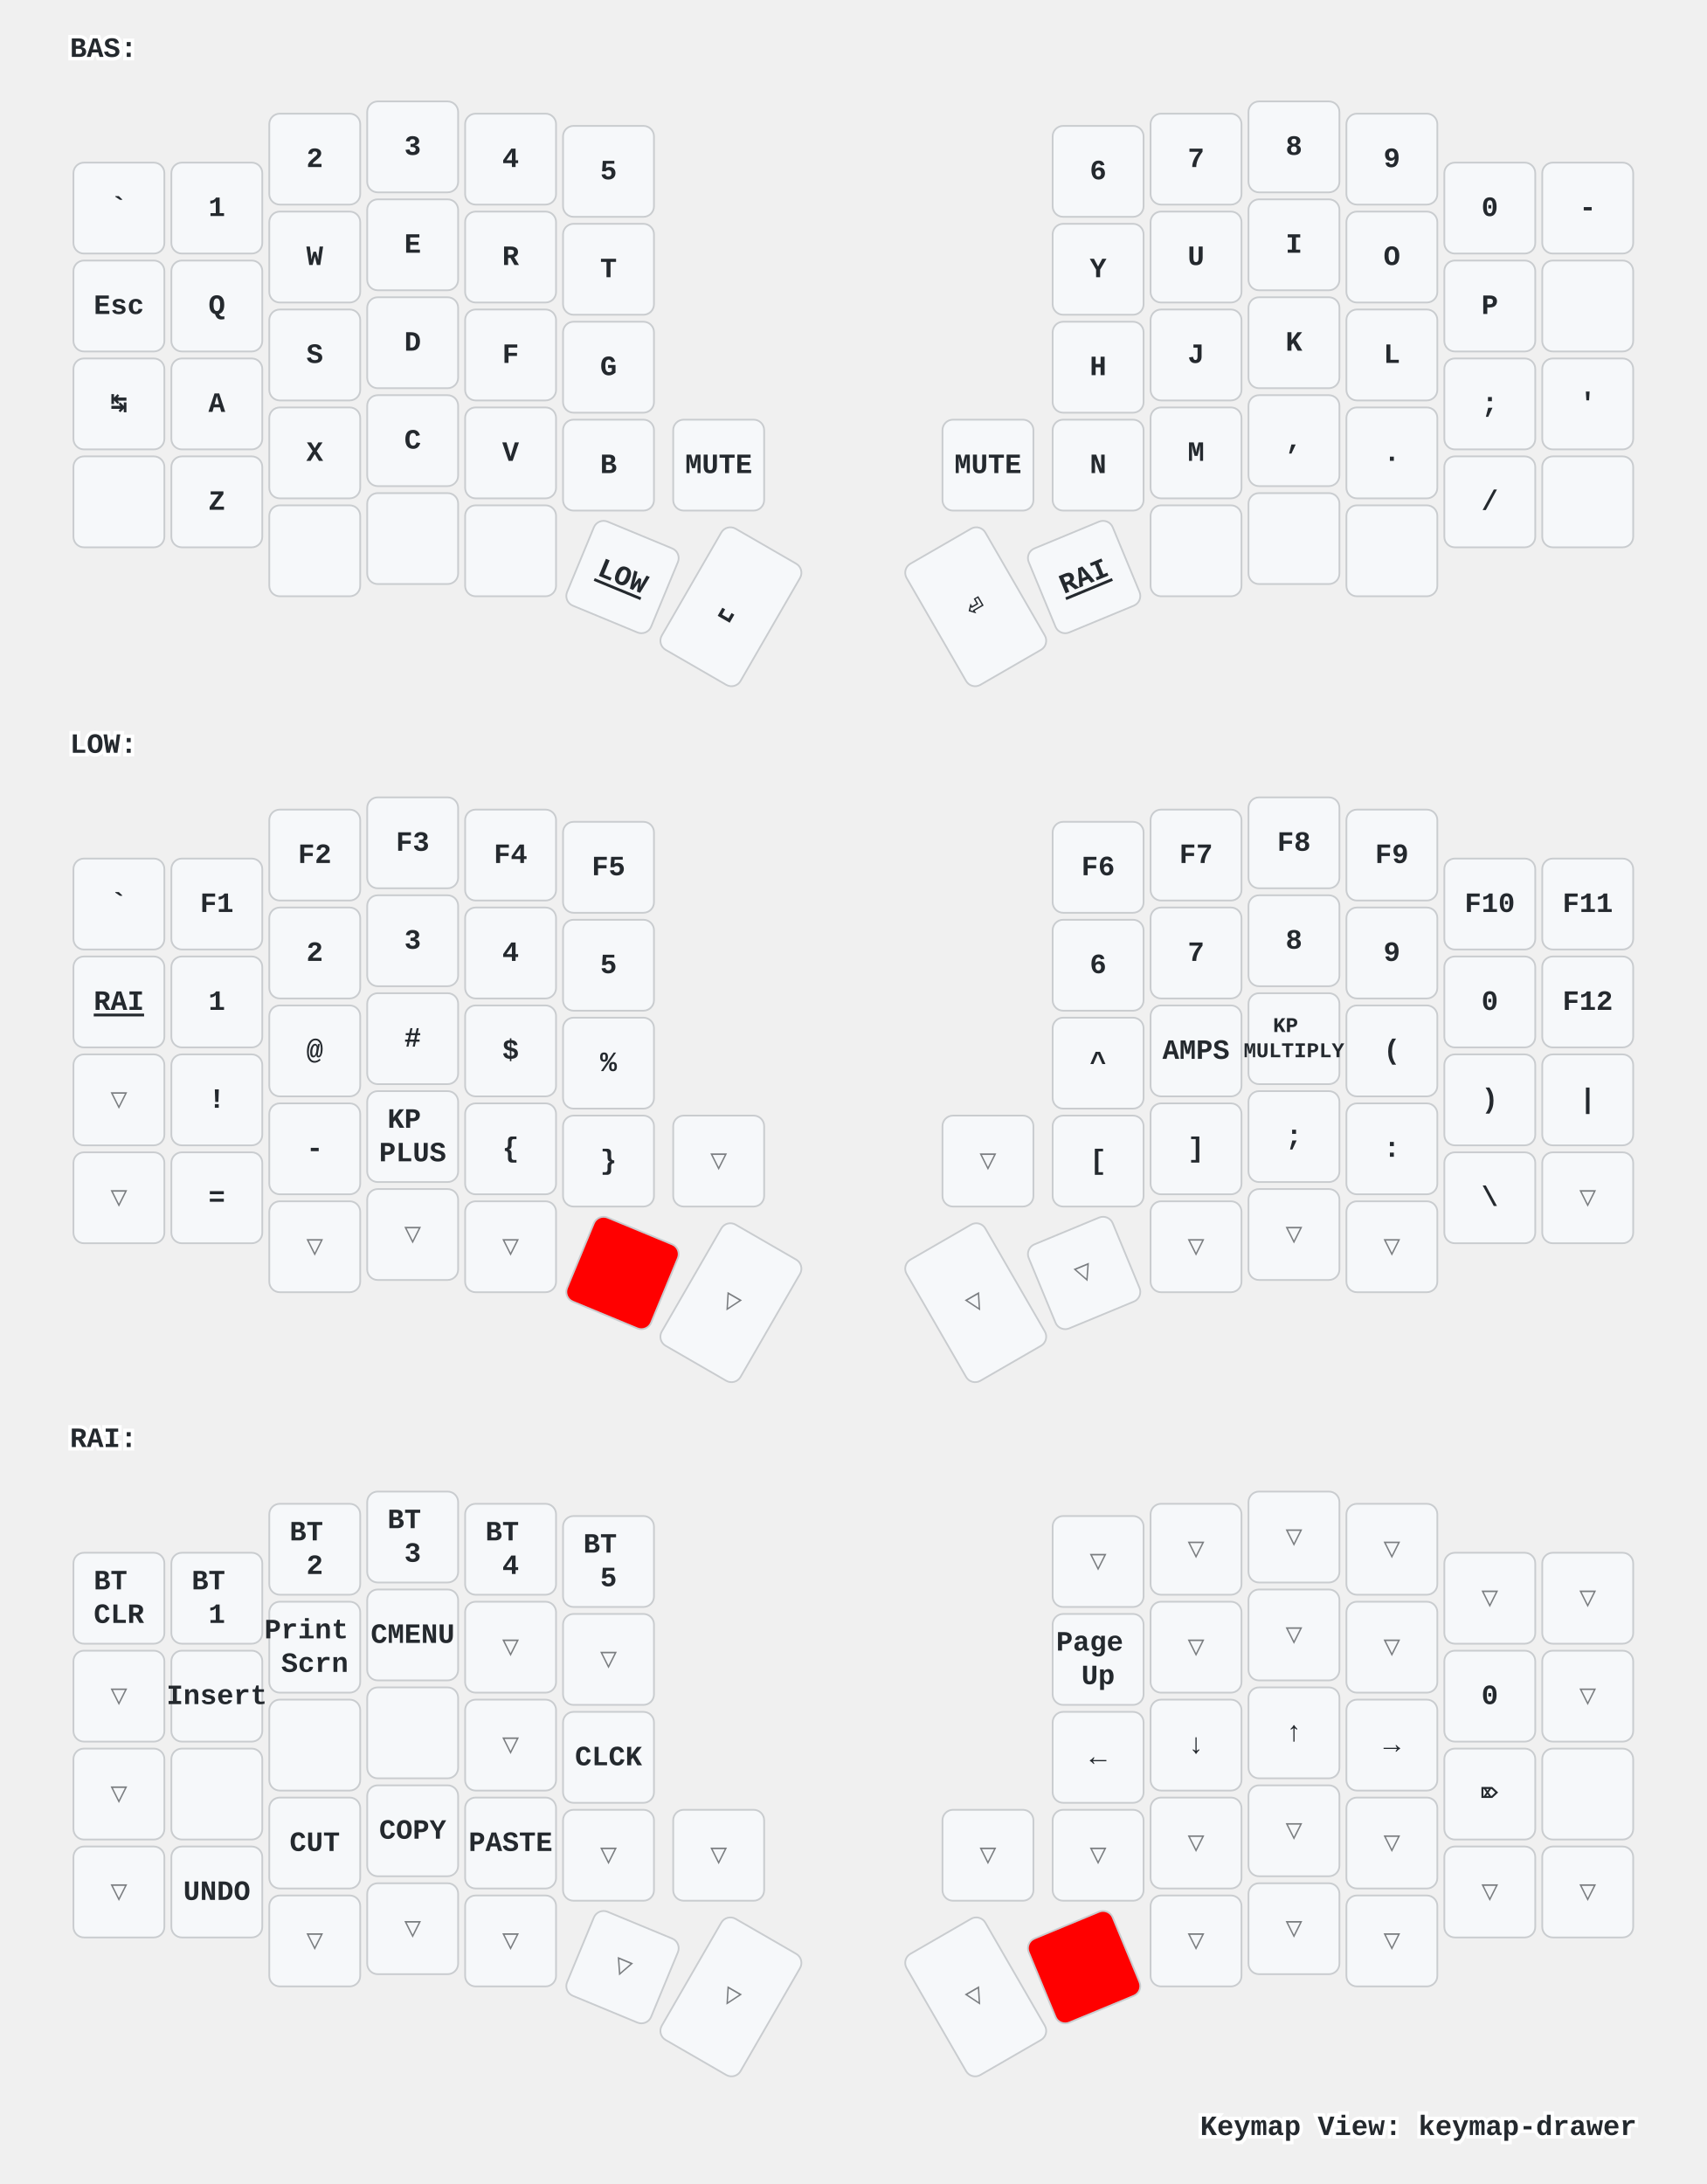
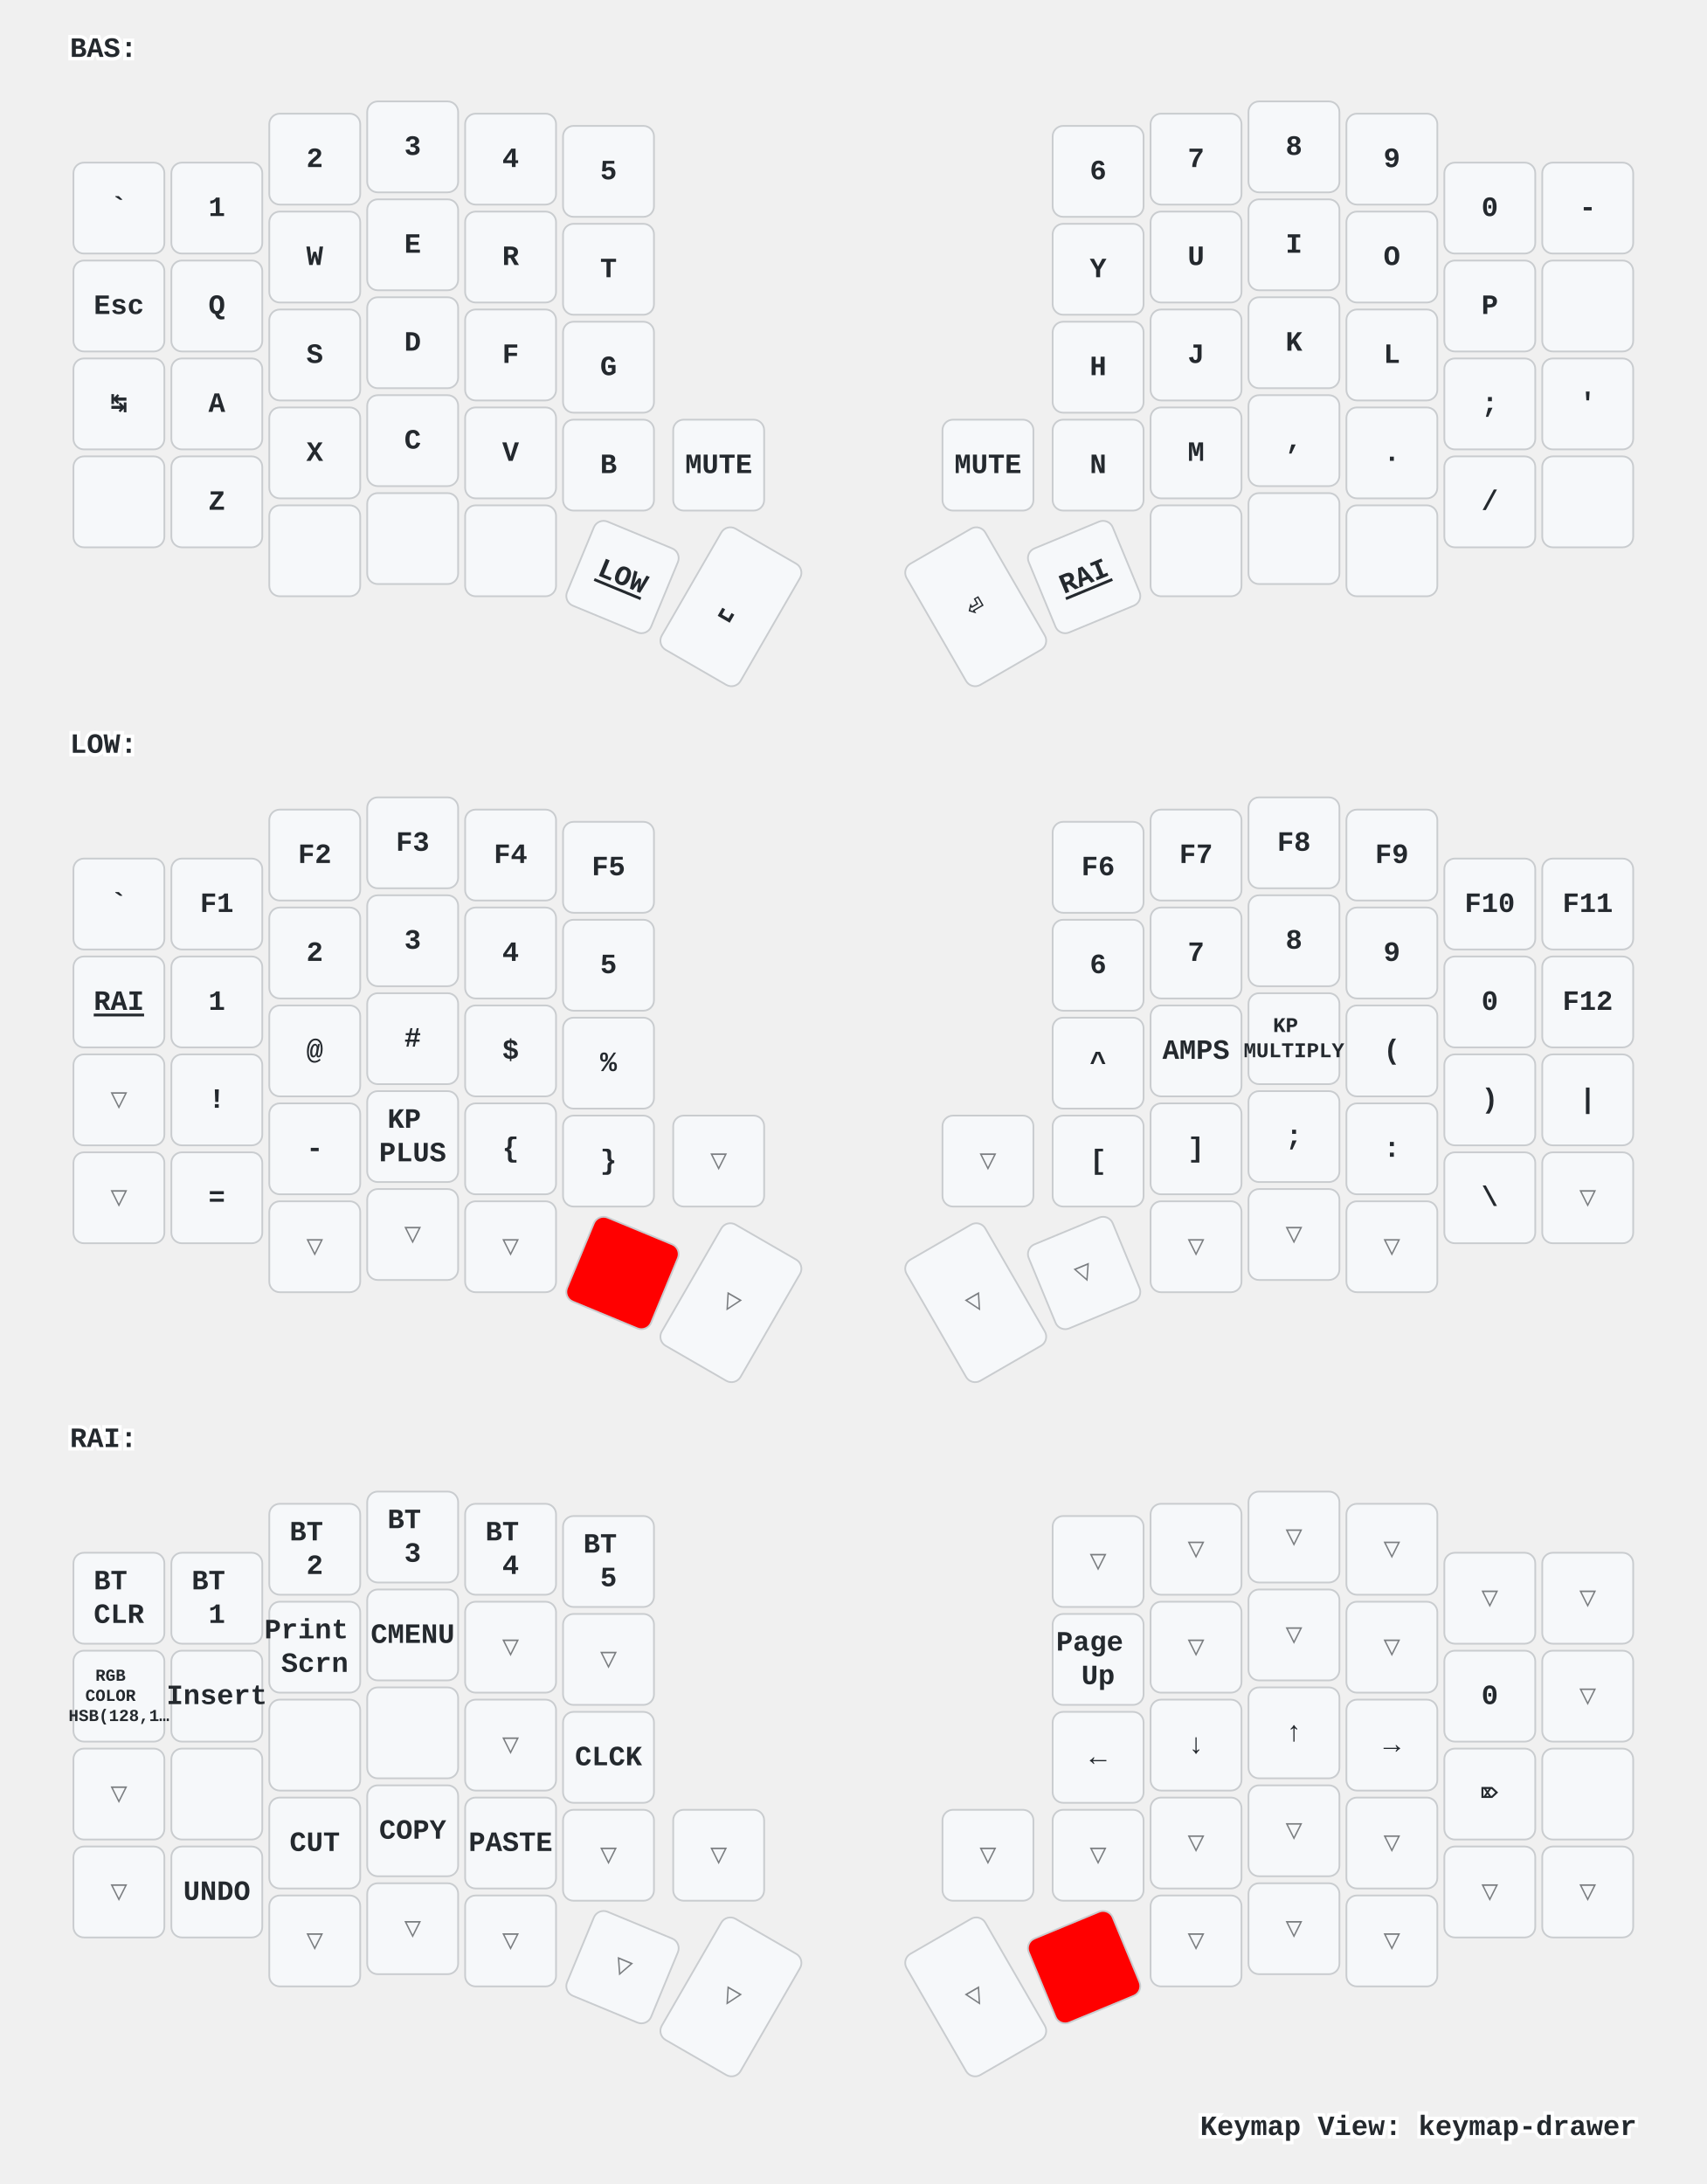
<svg xmlns="http://www.w3.org/2000/svg" xmlns:xlink="http://www.w3.org/1999/xlink" width="976" height="1249" viewBox="0 0 976 1249" class="keymap">
  <defs>/* start glyphs */
<svg id="mdi:apple-keyboard-command">
      <svg id="mdi-apple-keyboard-command" viewBox="0 0 24 24">
        <path d="M6,2A4,4 0 0,1 10,6V8H14V6A4,4 0 0,1 18,2A4,4 0 0,1 22,6A4,4 0 0,1 18,10H16V14H18A4,4 0 0,1 22,18A4,4 0 0,1 18,22A4,4 0 0,1 14,18V16H10V18A4,4 0 0,1 6,22A4,4 0 0,1 2,18A4,4 0 0,1 6,14H8V10H6A4,4 0 0,1 2,6A4,4 0 0,1 6,2M16,18A2,2 0 0,0 18,20A2,2 0 0,0 20,18A2,2 0 0,0 18,16H16V18M14,10H10V14H14V10M6,16A2,2 0 0,0 4,18A2,2 0 0,0 6,20A2,2 0 0,0 8,18V16H6M8,6A2,2 0 0,0 6,4A2,2 0 0,0 4,6A2,2 0 0,0 6,8H8V6M18,8A2,2 0 0,0 20,6A2,2 0 0,0 18,4A2,2 0 0,0 16,6V8H18Z" />
      </svg>
    </svg>
    <svg id="mdi:apple-keyboard-control">
      <svg id="mdi-apple-keyboard-control" viewBox="0 0 24 24">
        <path d="M19.78,11.78L18.36,13.19L12,6.83L5.64,13.19L4.22,11.78L12,4L19.78,11.78Z" />
      </svg>
    </svg>
    <svg id="mdi:apple-keyboard-option">
      <svg id="mdi-apple-keyboard-option" viewBox="0 0 24 24">
        <path d="M3,4H9.11L16.15,18H21V20H14.88L7.84,6H3V4M14,4H21V6H14V4Z" />
      </svg>
    </svg>
    <svg id="mdi:apple-keyboard-shift">
      <svg id="mdi-apple-keyboard-shift" viewBox="0 0 24 24">
        <path d="M15,18V12H17.17L12,6.83L6.83,12H9V18H15M12,4L22,14H17V20H7V14H2L12,4Z" />
      </svg>
    </svg>
    <svg id="mdi:backspace-outline">
      <svg id="mdi-backspace-outline" viewBox="0 0 24 24">
        <path d="M19,15.59L17.59,17L14,13.41L10.41,17L9,15.59L12.59,12L9,8.41L10.41,7L14,10.59L17.59,7L19,8.41L15.41,12L19,15.59M22,3A2,2 0 0,1 24,5V19A2,2 0 0,1 22,21H7C6.31,21 5.77,20.64 5.41,20.11L0,12L5.41,3.88C5.77,3.35 6.31,3 7,3H22M22,5H7L2.28,12L7,19H22V5Z" />
      </svg>
    </svg>
  </defs>/* end glyphs */
<style>/* inherit to force styles through use tags */
svg path {
    fill: inherit;
}

/* font and background color specifications */
svg.keymap {
    font-family: SFMono-Regular,Consolas,Liberation Mono,Menlo,monospace;
    font-size: 14px;
    font-kerning: normal;
    text-rendering: optimizeLegibility;
    fill: #24292e;
}

/* default key styling */
rect.key {
    fill: #f6f8fa;
}

rect.key, rect.combo {
    stroke: #c9cccf;
    stroke-width: 1;
}

/* default key side styling, only used is draw_key_sides is set */
rect.side {
    filter: brightness(90%);
}

/* color accent for combo boxes */
rect.combo, rect.combo-separate {
    fill: #cdf;
}

/* color accent for held keys */
rect.held, rect.combo.held {
    fill: #fdd;
}

/* color accent for ghost (optional) keys */
rect.ghost, rect.combo.ghost {
    stroke-dasharray: 4, 4;
    stroke-width: 2;
}

text {
    text-anchor: middle;
    dominant-baseline: middle;
}

/* styling for layer labels */
text.label {
    font-weight: bold;
    text-anchor: start;
    stroke: white;
    stroke-width: 4;
    paint-order: stroke;
}

/* styling for optional footer */
text.footer {
    text-anchor: end;
    dominant-baseline: auto;
    stroke: white;
    stroke-width: 4;
    paint-order: stroke;
}

/* styling for combo tap, and key non-tap label text */
text.combo, text.hold, text.shifted, text.left, text.right {
    font-size: 11px;
}

text.hold {
    text-anchor: middle;
    dominant-baseline: auto;
}

text.shifted {
    text-anchor: middle;
    dominant-baseline: hanging;
}

text.left {
    text-anchor: start;
}

text.right {
    text-anchor: end;
}

text.layer-activator {
    text-decoration: underline;
}

/* styling for hold/shifted label text in combo box */
text.combo.hold, text.combo.shifted, text.combo.left, text.combo.right {
    font-size: 8px;
}

/* lighter symbol for transparent keys */
text.trans {
    fill: #7b7e81;
}

/* styling for combo dendrons */
path.combo {
    stroke-width: 1;
    stroke: gray;
    fill: none;
}

/* Start Tabler Icons Cleanup */
/* cannot use height/width with glyphs */
.icon-tabler &gt; path {
    fill: inherit;
    stroke: inherit;
    stroke-width: 2;
}
/* hide tabler's default box */
.icon-tabler &gt; path[stroke="none"][fill="none"] {
    visibility: hidden;
}
/* End Tabler Icons Cleanup */

/* For default sytles, see https://github.com/caksoylar/keymap-drawer/blob/main/keymap_drawer/config.py#L85 */

svg.keymap {
  font-family: Ubuntu Mono, Inconsolata, Consolas, Liberation Mono, Menlo, monospace;
  font-size: 16px;
  font-weight: bold;
  text-rendering: optimizeLegibility;
}

/* Color accent for held keys
red = #f00
green = #0f0
blue = #00f
yellow = #ff0
cyan = #0ff
magenta = #f0f
white = #fff
black = #000
grey = #888
light grey = #ccc
#ffc
*/
rect.held, rect.combo.held {
    fill: #f00;
}

/* Technique borrowed and extended from https://github.com/englmaxi/zmk-config/blob/master/keymap-drawer/config.yaml */
.sym_sub_text.tap {
  translate: -5px 2px;
  font-size: 20px;
}
.sym_sub_text.shifted {
  translate: 10px 13px;
  font-size: 10px;
  opacity: 1.0;
}
.combo.sym_sub_text.tap {
  translate: -1px 1px;
}
.combo.sym_sub_text.shifted {
  translate: 7px 5px;
  font-size: 10px;
  opacity: 1.0;
}

/* Toggle */
.toggle.shifted {
  translate: -10px 12px;
}

.toggle.hold {
  translate: 13px -23px;
}

/* Variant for tap-dances */
.tap_dance.tap {
  translate: -7px 0px;
  font-size: 12px;
}
.tap_dance.shifted {
  translate: 7px 17px;
  font-size: 12px;
  opacity: 1.0;
}

/* Variant for symbol next to symbol */
.sym_by_sym.tap {
  translate: -6px 0px;
}
.sym_by_sym.shifted {
  translate: 10px 12px;
  opacity: 1.0;
}

.combo.sym_by_sym.tap {
  translate: -35px 0px;
}
.combo.sym_by_sym.shifted {
  translate: 35px 20px;
  opacity: 1.0;
}

.combo.sym_by_sym.hold {
  visibility: hidden;
}

/* hide hold box for combo sym_by_sym */
.combo.sym_by_sym.hold &gt; path[stroke="none"][fill="none"] {
  visibility: hidden;
}
</style>
  <g transform="translate(40, 0)" class="layer-BAS">
    <text x="0" y="28" class="label" id="BAS">BAS:</text>
    <g transform="translate(0, 56)">
      <g transform="translate(28, 63)" class="key keypos-0">
        <rect rx="6" ry="6" x="-26" y="-26" width="52" height="52" class="key" />
        <text x="0" y="0" class="key tap">`</text>
      </g>
      <g transform="translate(84, 63)" class="key keypos-1">
        <rect rx="6" ry="6" x="-26" y="-26" width="52" height="52" class="key" />
        <text x="0" y="0" class="key tap">1</text>
      </g>
      <g transform="translate(140, 35)" class="key keypos-2">
        <rect rx="6" ry="6" x="-26" y="-26" width="52" height="52" class="key" />
        <text x="0" y="0" class="key tap">2</text>
      </g>
      <g transform="translate(196, 28)" class="key keypos-3">
        <rect rx="6" ry="6" x="-26" y="-26" width="52" height="52" class="key" />
        <text x="0" y="0" class="key tap">3</text>
      </g>
      <g transform="translate(252, 35)" class="key keypos-4">
        <rect rx="6" ry="6" x="-26" y="-26" width="52" height="52" class="key" />
        <text x="0" y="0" class="key tap">4</text>
      </g>
      <g transform="translate(308, 42)" class="key keypos-5">
        <rect rx="6" ry="6" x="-26" y="-26" width="52" height="52" class="key" />
        <text x="0" y="0" class="key tap">5</text>
      </g>
      <g transform="translate(588, 42)" class="key keypos-6">
        <rect rx="6" ry="6" x="-26" y="-26" width="52" height="52" class="key" />
        <text x="0" y="0" class="key tap">6</text>
      </g>
      <g transform="translate(644, 35)" class="key keypos-7">
        <rect rx="6" ry="6" x="-26" y="-26" width="52" height="52" class="key" />
        <text x="0" y="0" class="key tap">7</text>
      </g>
      <g transform="translate(700, 28)" class="key keypos-8">
        <rect rx="6" ry="6" x="-26" y="-26" width="52" height="52" class="key" />
        <text x="0" y="0" class="key tap">8</text>
      </g>
      <g transform="translate(756, 35)" class="key keypos-9">
        <rect rx="6" ry="6" x="-26" y="-26" width="52" height="52" class="key" />
        <text x="0" y="0" class="key tap">9</text>
      </g>
      <g transform="translate(812, 63)" class="key keypos-10">
        <rect rx="6" ry="6" x="-26" y="-26" width="52" height="52" class="key" />
        <text x="0" y="0" class="key tap">0</text>
      </g>
      <g transform="translate(868, 63)" class="key keypos-11">
        <rect rx="6" ry="6" x="-26" y="-26" width="52" height="52" class="key" />
        <text x="0" y="0" class="key tap">-</text>
      </g>
      <g transform="translate(28, 119)" class="key keypos-12">
        <rect rx="6" ry="6" x="-26" y="-26" width="52" height="52" class="key" />
        <text x="0" y="0" class="key tap">Esc</text>
      </g>
      <g transform="translate(84, 119)" class="key keypos-13">
        <rect rx="6" ry="6" x="-26" y="-26" width="52" height="52" class="key" />
        <text x="0" y="0" class="key tap">Q</text>
      </g>
      <g transform="translate(140, 91)" class="key keypos-14">
        <rect rx="6" ry="6" x="-26" y="-26" width="52" height="52" class="key" />
        <text x="0" y="0" class="key tap">W</text>
      </g>
      <g transform="translate(196, 84)" class="key keypos-15">
        <rect rx="6" ry="6" x="-26" y="-26" width="52" height="52" class="key" />
        <text x="0" y="0" class="key tap">E</text>
      </g>
      <g transform="translate(252, 91)" class="key keypos-16">
        <rect rx="6" ry="6" x="-26" y="-26" width="52" height="52" class="key" />
        <text x="0" y="0" class="key tap">R</text>
      </g>
      <g transform="translate(308, 98)" class="key keypos-17">
        <rect rx="6" ry="6" x="-26" y="-26" width="52" height="52" class="key" />
        <text x="0" y="0" class="key tap">T</text>
      </g>
      <g transform="translate(588, 98)" class="key keypos-18">
        <rect rx="6" ry="6" x="-26" y="-26" width="52" height="52" class="key" />
        <text x="0" y="0" class="key tap">Y</text>
      </g>
      <g transform="translate(644, 91)" class="key keypos-19">
        <rect rx="6" ry="6" x="-26" y="-26" width="52" height="52" class="key" />
        <text x="0" y="0" class="key tap">U</text>
      </g>
      <g transform="translate(700, 84)" class="key keypos-20">
        <rect rx="6" ry="6" x="-26" y="-26" width="52" height="52" class="key" />
        <text x="0" y="0" class="key tap">I</text>
      </g>
      <g transform="translate(756, 91)" class="key keypos-21">
        <rect rx="6" ry="6" x="-26" y="-26" width="52" height="52" class="key" />
        <text x="0" y="0" class="key tap">O</text>
      </g>
      <g transform="translate(812, 119)" class="key keypos-22">
        <rect rx="6" ry="6" x="-26" y="-26" width="52" height="52" class="key" />
        <text x="0" y="0" class="key tap">P</text>
      </g>
      <g transform="translate(868, 119)" class="key keypos-23">
        <rect rx="6" ry="6" x="-26" y="-26" width="52" height="52" class="key" />
        <use href="#mdi:backspace-outline" xlink:href="#mdi:backspace-outline" x="-9" y="-9" height="18" width="18.0" class="key tap glyph mdi:backspace-outline" />
      </g>
      <g transform="translate(28, 175)" class="key keypos-24">
        <rect rx="6" ry="6" x="-26" y="-26" width="52" height="52" class="key" />
        <text x="0" y="0" class="key tap">↹</text>
      </g>
      <g transform="translate(84, 175)" class="key keypos-25">
        <rect rx="6" ry="6" x="-26" y="-26" width="52" height="52" class="key" />
        <text x="0" y="0" class="key tap">A</text>
      </g>
      <g transform="translate(140, 147)" class="key keypos-26">
        <rect rx="6" ry="6" x="-26" y="-26" width="52" height="52" class="key" />
        <text x="0" y="0" class="key tap">S</text>
      </g>
      <g transform="translate(196, 140)" class="key keypos-27">
        <rect rx="6" ry="6" x="-26" y="-26" width="52" height="52" class="key" />
        <text x="0" y="0" class="key tap">D</text>
      </g>
      <g transform="translate(252, 147)" class="key keypos-28">
        <rect rx="6" ry="6" x="-26" y="-26" width="52" height="52" class="key" />
        <text x="0" y="0" class="key tap">F</text>
      </g>
      <g transform="translate(308, 154)" class="key keypos-29">
        <rect rx="6" ry="6" x="-26" y="-26" width="52" height="52" class="key" />
        <text x="0" y="0" class="key tap">G</text>
      </g>
      <g transform="translate(588, 154)" class="key keypos-30">
        <rect rx="6" ry="6" x="-26" y="-26" width="52" height="52" class="key" />
        <text x="0" y="0" class="key tap">H</text>
      </g>
      <g transform="translate(644, 147)" class="key keypos-31">
        <rect rx="6" ry="6" x="-26" y="-26" width="52" height="52" class="key" />
        <text x="0" y="0" class="key tap">J</text>
      </g>
      <g transform="translate(700, 140)" class="key keypos-32">
        <rect rx="6" ry="6" x="-26" y="-26" width="52" height="52" class="key" />
        <text x="0" y="0" class="key tap">K</text>
      </g>
      <g transform="translate(756, 147)" class="key keypos-33">
        <rect rx="6" ry="6" x="-26" y="-26" width="52" height="52" class="key" />
        <text x="0" y="0" class="key tap">L</text>
      </g>
      <g transform="translate(812, 175)" class="key keypos-34">
        <rect rx="6" ry="6" x="-26" y="-26" width="52" height="52" class="key" />
        <text x="0" y="0" class="key tap">;</text>
      </g>
      <g transform="translate(868, 175)" class="key keypos-35">
        <rect rx="6" ry="6" x="-26" y="-26" width="52" height="52" class="key" />
        <text x="0" y="0" class="key tap">'</text>
      </g>
      <g transform="translate(28, 231)" class="key keypos-36">
        <rect rx="6" ry="6" x="-26" y="-26" width="52" height="52" class="key" />
        <use href="#mdi:apple-keyboard-shift" xlink:href="#mdi:apple-keyboard-shift" x="-9" y="-9" height="18" width="18.0" class="key tap glyph mdi:apple-keyboard-shift" />
      </g>
      <g transform="translate(84, 231)" class="key keypos-37">
        <rect rx="6" ry="6" x="-26" y="-26" width="52" height="52" class="key" />
        <text x="0" y="0" class="key tap">Z</text>
      </g>
      <g transform="translate(140, 203)" class="key keypos-38">
        <rect rx="6" ry="6" x="-26" y="-26" width="52" height="52" class="key" />
        <text x="0" y="0" class="key tap">X</text>
      </g>
      <g transform="translate(196, 196)" class="key keypos-39">
        <rect rx="6" ry="6" x="-26" y="-26" width="52" height="52" class="key" />
        <text x="0" y="0" class="key tap">C</text>
      </g>
      <g transform="translate(252, 203)" class="key keypos-40">
        <rect rx="6" ry="6" x="-26" y="-26" width="52" height="52" class="key" />
        <text x="0" y="0" class="key tap">V</text>
      </g>
      <g transform="translate(308, 210)" class="key keypos-41">
        <rect rx="6" ry="6" x="-26" y="-26" width="52" height="52" class="key" />
        <text x="0" y="0" class="key tap">B</text>
      </g>
      <g transform="translate(371, 210)" class="key keypos-42">
        <rect rx="6" ry="6" x="-26" y="-26" width="52" height="52" class="key" />
        <text x="0" y="0" class="key tap">MUTE</text>
      </g>
      <g transform="translate(525, 210)" class="key keypos-43">
        <rect rx="6" ry="6" x="-26" y="-26" width="52" height="52" class="key" />
        <text x="0" y="0" class="key tap">MUTE</text>
      </g>
      <g transform="translate(588, 210)" class="key keypos-44">
        <rect rx="6" ry="6" x="-26" y="-26" width="52" height="52" class="key" />
        <text x="0" y="0" class="key tap">N</text>
      </g>
      <g transform="translate(644, 203)" class="key keypos-45">
        <rect rx="6" ry="6" x="-26" y="-26" width="52" height="52" class="key" />
        <text x="0" y="0" class="key tap">M</text>
      </g>
      <g transform="translate(700, 196)" class="key keypos-46">
        <rect rx="6" ry="6" x="-26" y="-26" width="52" height="52" class="key" />
        <text x="0" y="0" class="key tap">,</text>
      </g>
      <g transform="translate(756, 203)" class="key keypos-47">
        <rect rx="6" ry="6" x="-26" y="-26" width="52" height="52" class="key" />
        <text x="0" y="0" class="key tap">.</text>
      </g>
      <g transform="translate(812, 231)" class="key keypos-48">
        <rect rx="6" ry="6" x="-26" y="-26" width="52" height="52" class="key" />
        <text x="0" y="0" class="key tap">/</text>
      </g>
      <g transform="translate(868, 231)" class="key keypos-49">
        <rect rx="6" ry="6" x="-26" y="-26" width="52" height="52" class="key" />
        <use href="#mdi:apple-keyboard-shift" xlink:href="#mdi:apple-keyboard-shift" x="-9" y="-9" height="18" width="18.0" class="key tap glyph mdi:apple-keyboard-shift" />
      </g>
      <g transform="translate(140, 259)" class="key keypos-50">
        <rect rx="6" ry="6" x="-26" y="-26" width="52" height="52" class="key" />
        <use href="#mdi:apple-keyboard-command" xlink:href="#mdi:apple-keyboard-command" x="-9" y="-9" height="18" width="18.0" class="key tap glyph mdi:apple-keyboard-command" />
      </g>
      <g transform="translate(196, 252)" class="key keypos-51">
        <rect rx="6" ry="6" x="-26" y="-26" width="52" height="52" class="key" />
        <use href="#mdi:apple-keyboard-option" xlink:href="#mdi:apple-keyboard-option" x="-9" y="-9" height="18" width="18.0" class="key tap glyph mdi:apple-keyboard-option" />
      </g>
      <g transform="translate(252, 259)" class="key keypos-52">
        <rect rx="6" ry="6" x="-26" y="-26" width="52" height="52" class="key" />
        <use href="#mdi:apple-keyboard-control" xlink:href="#mdi:apple-keyboard-control" x="-9" y="-9" height="18" width="18.0" class="key tap glyph mdi:apple-keyboard-control" />
      </g>
      <g transform="translate(316, 274) rotate(22.5)" class="key keypos-53">
        <rect rx="6" ry="6" x="-26" y="-26" width="52" height="52" class="key" />
        <a href="#LOW">
          <text x="0" y="0" class="key tap layer-activator">LOW</text>
        </a>
      </g>
      <g transform="translate(378, 291) rotate(30.0)" class="key keypos-54">
        <rect rx="6" ry="6" x="-26" y="-40" width="52" height="80" class="key" />
        <text x="0" y="0" class="key tap">␣</text>
      </g>
      <g transform="translate(518, 291) rotate(-30.0)" class="key keypos-55">
        <rect rx="6" ry="6" x="-26" y="-40" width="52" height="80" class="key" />
        <text x="0" y="0" class="key tap">⏎</text>
      </g>
      <g transform="translate(580, 274) rotate(-22.5)" class="key keypos-56">
        <rect rx="6" ry="6" x="-26" y="-26" width="52" height="52" class="key" />
        <a href="#RAI">
          <text x="0" y="0" class="key tap layer-activator">RAI</text>
        </a>
      </g>
      <g transform="translate(644, 259)" class="key keypos-57">
        <rect rx="6" ry="6" x="-26" y="-26" width="52" height="52" class="key" />
        <use href="#mdi:apple-keyboard-control" xlink:href="#mdi:apple-keyboard-control" x="-9" y="-9" height="18" width="18.0" class="key tap glyph mdi:apple-keyboard-control" />
      </g>
      <g transform="translate(700, 252)" class="key keypos-58">
        <rect rx="6" ry="6" x="-26" y="-26" width="52" height="52" class="key" />
        <use href="#mdi:apple-keyboard-option" xlink:href="#mdi:apple-keyboard-option" x="-9" y="-9" height="18" width="18.0" class="key tap glyph mdi:apple-keyboard-option" />
      </g>
      <g transform="translate(756, 259)" class="key keypos-59">
        <rect rx="6" ry="6" x="-26" y="-26" width="52" height="52" class="key" />
        <use href="#mdi:apple-keyboard-command" xlink:href="#mdi:apple-keyboard-command" x="-9" y="-9" height="18" width="18.0" class="key tap glyph mdi:apple-keyboard-command" />
      </g>
    </g>
  </g>
  <g transform="translate(40, 398)" class="layer-LOW">
    <text x="0" y="28" class="label" id="LOW">LOW:</text>
    <g transform="translate(0, 56)">
      <g transform="translate(28, 63)" class="key keypos-0">
        <rect rx="6" ry="6" x="-26" y="-26" width="52" height="52" class="key" />
        <text x="0" y="0" class="key tap">`</text>
      </g>
      <g transform="translate(84, 63)" class="key keypos-1">
        <rect rx="6" ry="6" x="-26" y="-26" width="52" height="52" class="key" />
        <text x="0" y="0" class="key tap">F1</text>
      </g>
      <g transform="translate(140, 35)" class="key keypos-2">
        <rect rx="6" ry="6" x="-26" y="-26" width="52" height="52" class="key" />
        <text x="0" y="0" class="key tap">F2</text>
      </g>
      <g transform="translate(196, 28)" class="key keypos-3">
        <rect rx="6" ry="6" x="-26" y="-26" width="52" height="52" class="key" />
        <text x="0" y="0" class="key tap">F3</text>
      </g>
      <g transform="translate(252, 35)" class="key keypos-4">
        <rect rx="6" ry="6" x="-26" y="-26" width="52" height="52" class="key" />
        <text x="0" y="0" class="key tap">F4</text>
      </g>
      <g transform="translate(308, 42)" class="key keypos-5">
        <rect rx="6" ry="6" x="-26" y="-26" width="52" height="52" class="key" />
        <text x="0" y="0" class="key tap">F5</text>
      </g>
      <g transform="translate(588, 42)" class="key keypos-6">
        <rect rx="6" ry="6" x="-26" y="-26" width="52" height="52" class="key" />
        <text x="0" y="0" class="key tap">F6</text>
      </g>
      <g transform="translate(644, 35)" class="key keypos-7">
        <rect rx="6" ry="6" x="-26" y="-26" width="52" height="52" class="key" />
        <text x="0" y="0" class="key tap">F7</text>
      </g>
      <g transform="translate(700, 28)" class="key keypos-8">
        <rect rx="6" ry="6" x="-26" y="-26" width="52" height="52" class="key" />
        <text x="0" y="0" class="key tap">F8</text>
      </g>
      <g transform="translate(756, 35)" class="key keypos-9">
        <rect rx="6" ry="6" x="-26" y="-26" width="52" height="52" class="key" />
        <text x="0" y="0" class="key tap">F9</text>
      </g>
      <g transform="translate(812, 63)" class="key keypos-10">
        <rect rx="6" ry="6" x="-26" y="-26" width="52" height="52" class="key" />
        <text x="0" y="0" class="key tap">F10</text>
      </g>
      <g transform="translate(868, 63)" class="key keypos-11">
        <rect rx="6" ry="6" x="-26" y="-26" width="52" height="52" class="key" />
        <text x="0" y="0" class="key tap">F11</text>
      </g>
      <g transform="translate(28, 119)" class="key keypos-12">
        <rect rx="6" ry="6" x="-26" y="-26" width="52" height="52" class="key" />
        <a href="#RAI">
          <text x="0" y="0" class="key tap layer-activator">RAI</text>
        </a>
      </g>
      <g transform="translate(84, 119)" class="key keypos-13">
        <rect rx="6" ry="6" x="-26" y="-26" width="52" height="52" class="key" />
        <text x="0" y="0" class="key tap">1</text>
      </g>
      <g transform="translate(140, 91)" class="key keypos-14">
        <rect rx="6" ry="6" x="-26" y="-26" width="52" height="52" class="key" />
        <text x="0" y="0" class="key tap">2</text>
      </g>
      <g transform="translate(196, 84)" class="key keypos-15">
        <rect rx="6" ry="6" x="-26" y="-26" width="52" height="52" class="key" />
        <text x="0" y="0" class="key tap">3</text>
      </g>
      <g transform="translate(252, 91)" class="key keypos-16">
        <rect rx="6" ry="6" x="-26" y="-26" width="52" height="52" class="key" />
        <text x="0" y="0" class="key tap">4</text>
      </g>
      <g transform="translate(308, 98)" class="key keypos-17">
        <rect rx="6" ry="6" x="-26" y="-26" width="52" height="52" class="key" />
        <text x="0" y="0" class="key tap">5</text>
      </g>
      <g transform="translate(588, 98)" class="key keypos-18">
        <rect rx="6" ry="6" x="-26" y="-26" width="52" height="52" class="key" />
        <text x="0" y="0" class="key tap">6</text>
      </g>
      <g transform="translate(644, 91)" class="key keypos-19">
        <rect rx="6" ry="6" x="-26" y="-26" width="52" height="52" class="key" />
        <text x="0" y="0" class="key tap">7</text>
      </g>
      <g transform="translate(700, 84)" class="key keypos-20">
        <rect rx="6" ry="6" x="-26" y="-26" width="52" height="52" class="key" />
        <text x="0" y="0" class="key tap">8</text>
      </g>
      <g transform="translate(756, 91)" class="key keypos-21">
        <rect rx="6" ry="6" x="-26" y="-26" width="52" height="52" class="key" />
        <text x="0" y="0" class="key tap">9</text>
      </g>
      <g transform="translate(812, 119)" class="key keypos-22">
        <rect rx="6" ry="6" x="-26" y="-26" width="52" height="52" class="key" />
        <text x="0" y="0" class="key tap">0</text>
      </g>
      <g transform="translate(868, 119)" class="key keypos-23">
        <rect rx="6" ry="6" x="-26" y="-26" width="52" height="52" class="key" />
        <text x="0" y="0" class="key tap">F12</text>
      </g>
      <g transform="translate(28, 175)" class="key trans keypos-24">
        <rect rx="6" ry="6" x="-26" y="-26" width="52" height="52" class="key trans" />
        <text x="0" y="0" class="key trans tap">▽</text>
      </g>
      <g transform="translate(84, 175)" class="key keypos-25">
        <rect rx="6" ry="6" x="-26" y="-26" width="52" height="52" class="key" />
        <text x="0" y="0" class="key tap">!</text>
      </g>
      <g transform="translate(140, 147)" class="key keypos-26">
        <rect rx="6" ry="6" x="-26" y="-26" width="52" height="52" class="key" />
        <text x="0" y="0" class="key tap">@</text>
      </g>
      <g transform="translate(196, 140)" class="key keypos-27">
        <rect rx="6" ry="6" x="-26" y="-26" width="52" height="52" class="key" />
        <text x="0" y="0" class="key tap">#</text>
      </g>
      <g transform="translate(252, 147)" class="key keypos-28">
        <rect rx="6" ry="6" x="-26" y="-26" width="52" height="52" class="key" />
        <text x="0" y="0" class="key tap">$</text>
      </g>
      <g transform="translate(308, 154)" class="key keypos-29">
        <rect rx="6" ry="6" x="-26" y="-26" width="52" height="52" class="key" />
        <text x="0" y="0" class="key tap">%</text>
      </g>
      <g transform="translate(588, 154)" class="key keypos-30">
        <rect rx="6" ry="6" x="-26" y="-26" width="52" height="52" class="key" />
        <text x="0" y="0" class="key tap">^</text>
      </g>
      <g transform="translate(644, 147)" class="key keypos-31">
        <rect rx="6" ry="6" x="-26" y="-26" width="52" height="52" class="key" />
        <text x="0" y="0" class="key tap">AMPS</text>
      </g>
      <g transform="translate(700, 140)" class="key keypos-32">
        <rect rx="6" ry="6" x="-26" y="-26" width="52" height="52" class="key" />
        <text x="0" y="0" class="key tap">
          <tspan x="0" dy="-0.6em" style="font-size: 75%">KP</tspan>
          <tspan x="0" dy="1.2em" style="font-size: 75%">MULTIPLY</tspan>
        </text>
      </g>
      <g transform="translate(756, 147)" class="key keypos-33">
        <rect rx="6" ry="6" x="-26" y="-26" width="52" height="52" class="key" />
        <text x="0" y="0" class="key tap">(</text>
      </g>
      <g transform="translate(812, 175)" class="key keypos-34">
        <rect rx="6" ry="6" x="-26" y="-26" width="52" height="52" class="key" />
        <text x="0" y="0" class="key tap">)</text>
      </g>
      <g transform="translate(868, 175)" class="key keypos-35">
        <rect rx="6" ry="6" x="-26" y="-26" width="52" height="52" class="key" />
        <text x="0" y="0" class="key tap">|</text>
      </g>
      <g transform="translate(28, 231)" class="key trans keypos-36">
        <rect rx="6" ry="6" x="-26" y="-26" width="52" height="52" class="key trans" />
        <text x="0" y="0" class="key trans tap">▽</text>
      </g>
      <g transform="translate(84, 231)" class="key keypos-37">
        <rect rx="6" ry="6" x="-26" y="-26" width="52" height="52" class="key" />
        <text x="0" y="0" class="key tap">=</text>
      </g>
      <g transform="translate(140, 203)" class="key keypos-38">
        <rect rx="6" ry="6" x="-26" y="-26" width="52" height="52" class="key" />
        <text x="0" y="0" class="key tap">-</text>
      </g>
      <g transform="translate(196, 196)" class="key keypos-39">
        <rect rx="6" ry="6" x="-26" y="-26" width="52" height="52" class="key" />
        <text x="0" y="0" class="key tap">
          <tspan x="0" dy="-0.6em">KP</tspan>
          <tspan x="0" dy="1.2em">PLUS</tspan>
        </text>
      </g>
      <g transform="translate(252, 203)" class="key keypos-40">
        <rect rx="6" ry="6" x="-26" y="-26" width="52" height="52" class="key" />
        <text x="0" y="0" class="key tap">{</text>
      </g>
      <g transform="translate(308, 210)" class="key keypos-41">
        <rect rx="6" ry="6" x="-26" y="-26" width="52" height="52" class="key" />
        <text x="0" y="0" class="key tap">}</text>
      </g>
      <g transform="translate(371, 210)" class="key trans keypos-42">
        <rect rx="6" ry="6" x="-26" y="-26" width="52" height="52" class="key trans" />
        <text x="0" y="0" class="key trans tap">▽</text>
      </g>
      <g transform="translate(525, 210)" class="key trans keypos-43">
        <rect rx="6" ry="6" x="-26" y="-26" width="52" height="52" class="key trans" />
        <text x="0" y="0" class="key trans tap">▽</text>
      </g>
      <g transform="translate(588, 210)" class="key keypos-44">
        <rect rx="6" ry="6" x="-26" y="-26" width="52" height="52" class="key" />
        <text x="0" y="0" class="key tap">[</text>
      </g>
      <g transform="translate(644, 203)" class="key keypos-45">
        <rect rx="6" ry="6" x="-26" y="-26" width="52" height="52" class="key" />
        <text x="0" y="0" class="key tap">]</text>
      </g>
      <g transform="translate(700, 196)" class="key keypos-46">
        <rect rx="6" ry="6" x="-26" y="-26" width="52" height="52" class="key" />
        <text x="0" y="0" class="key tap">;</text>
      </g>
      <g transform="translate(756, 203)" class="key keypos-47">
        <rect rx="6" ry="6" x="-26" y="-26" width="52" height="52" class="key" />
        <text x="0" y="0" class="key tap">:</text>
      </g>
      <g transform="translate(812, 231)" class="key keypos-48">
        <rect rx="6" ry="6" x="-26" y="-26" width="52" height="52" class="key" />
        <text x="0" y="0" class="key tap">\</text>
      </g>
      <g transform="translate(868, 231)" class="key trans keypos-49">
        <rect rx="6" ry="6" x="-26" y="-26" width="52" height="52" class="key trans" />
        <text x="0" y="0" class="key trans tap">▽</text>
      </g>
      <g transform="translate(140, 259)" class="key trans keypos-50">
        <rect rx="6" ry="6" x="-26" y="-26" width="52" height="52" class="key trans" />
        <text x="0" y="0" class="key trans tap">▽</text>
      </g>
      <g transform="translate(196, 252)" class="key trans keypos-51">
        <rect rx="6" ry="6" x="-26" y="-26" width="52" height="52" class="key trans" />
        <text x="0" y="0" class="key trans tap">▽</text>
      </g>
      <g transform="translate(252, 259)" class="key trans keypos-52">
        <rect rx="6" ry="6" x="-26" y="-26" width="52" height="52" class="key trans" />
        <text x="0" y="0" class="key trans tap">▽</text>
      </g>
      <g transform="translate(316, 274) rotate(22.5)" class="key held keypos-53">
        <rect rx="6" ry="6" x="-26" y="-26" width="52" height="52" class="key held" />
      </g>
      <g transform="translate(378, 291) rotate(30.0)" class="key trans keypos-54">
        <rect rx="6" ry="6" x="-26" y="-40" width="52" height="80" class="key trans" />
        <text x="0" y="0" class="key trans tap">▽</text>
      </g>
      <g transform="translate(518, 291) rotate(-30.0)" class="key trans keypos-55">
        <rect rx="6" ry="6" x="-26" y="-40" width="52" height="80" class="key trans" />
        <text x="0" y="0" class="key trans tap">▽</text>
      </g>
      <g transform="translate(580, 274) rotate(-22.5)" class="key trans keypos-56">
        <rect rx="6" ry="6" x="-26" y="-26" width="52" height="52" class="key trans" />
        <text x="0" y="0" class="key trans tap">▽</text>
      </g>
      <g transform="translate(644, 259)" class="key trans keypos-57">
        <rect rx="6" ry="6" x="-26" y="-26" width="52" height="52" class="key trans" />
        <text x="0" y="0" class="key trans tap">▽</text>
      </g>
      <g transform="translate(700, 252)" class="key trans keypos-58">
        <rect rx="6" ry="6" x="-26" y="-26" width="52" height="52" class="key trans" />
        <text x="0" y="0" class="key trans tap">▽</text>
      </g>
      <g transform="translate(756, 259)" class="key trans keypos-59">
        <rect rx="6" ry="6" x="-26" y="-26" width="52" height="52" class="key trans" />
        <text x="0" y="0" class="key trans tap">▽</text>
      </g>
    </g>
  </g>
  <g transform="translate(40, 795)" class="layer-RAI">
    <text x="0" y="28" class="label" id="RAI">RAI:</text>
    <g transform="translate(0, 56)">
      <g transform="translate(28, 63)" class="key keypos-0">
        <rect rx="6" ry="6" x="-26" y="-26" width="52" height="52" class="key" />
        <text x="0" y="0" class="key tap">
          <tspan x="0" dy="-0.6em">BT</tspan>
          <tspan x="0" dy="1.2em">CLR</tspan>
        </text>
      </g>
      <g transform="translate(84, 63)" class="key keypos-1">
        <rect rx="6" ry="6" x="-26" y="-26" width="52" height="52" class="key" />
        <text x="0" y="0" class="key tap">
          <tspan x="0" dy="-0.6em">BT</tspan>
          <tspan x="0" dy="1.2em">1</tspan>
        </text>
      </g>
      <g transform="translate(140, 35)" class="key keypos-2">
        <rect rx="6" ry="6" x="-26" y="-26" width="52" height="52" class="key" />
        <text x="0" y="0" class="key tap">
          <tspan x="0" dy="-0.6em">BT</tspan>
          <tspan x="0" dy="1.2em">2</tspan>
        </text>
      </g>
      <g transform="translate(196, 28)" class="key keypos-3">
        <rect rx="6" ry="6" x="-26" y="-26" width="52" height="52" class="key" />
        <text x="0" y="0" class="key tap">
          <tspan x="0" dy="-0.6em">BT</tspan>
          <tspan x="0" dy="1.2em">3</tspan>
        </text>
      </g>
      <g transform="translate(252, 35)" class="key keypos-4">
        <rect rx="6" ry="6" x="-26" y="-26" width="52" height="52" class="key" />
        <text x="0" y="0" class="key tap">
          <tspan x="0" dy="-0.6em">BT</tspan>
          <tspan x="0" dy="1.2em">4</tspan>
        </text>
      </g>
      <g transform="translate(308, 42)" class="key keypos-5">
        <rect rx="6" ry="6" x="-26" y="-26" width="52" height="52" class="key" />
        <text x="0" y="0" class="key tap">
          <tspan x="0" dy="-0.6em">BT</tspan>
          <tspan x="0" dy="1.2em">5</tspan>
        </text>
      </g>
      <g transform="translate(588, 42)" class="key trans keypos-6">
        <rect rx="6" ry="6" x="-26" y="-26" width="52" height="52" class="key trans" />
        <text x="0" y="0" class="key trans tap">▽</text>
      </g>
      <g transform="translate(644, 35)" class="key trans keypos-7">
        <rect rx="6" ry="6" x="-26" y="-26" width="52" height="52" class="key trans" />
        <text x="0" y="0" class="key trans tap">▽</text>
      </g>
      <g transform="translate(700, 28)" class="key trans keypos-8">
        <rect rx="6" ry="6" x="-26" y="-26" width="52" height="52" class="key trans" />
        <text x="0" y="0" class="key trans tap">▽</text>
      </g>
      <g transform="translate(756, 35)" class="key trans keypos-9">
        <rect rx="6" ry="6" x="-26" y="-26" width="52" height="52" class="key trans" />
        <text x="0" y="0" class="key trans tap">▽</text>
      </g>
      <g transform="translate(812, 63)" class="key trans keypos-10">
        <rect rx="6" ry="6" x="-26" y="-26" width="52" height="52" class="key trans" />
        <text x="0" y="0" class="key trans tap">▽</text>
      </g>
      <g transform="translate(868, 63)" class="key trans keypos-11">
        <rect rx="6" ry="6" x="-26" y="-26" width="52" height="52" class="key trans" />
        <text x="0" y="0" class="key trans tap">▽</text>
      </g>
-       <g transform="translate(28, 119)" class="key trans keypos-12">
-         <rect rx="6" ry="6" x="-26" y="-26" width="52" height="52" class="key trans" />
-         <text x="0" y="0" class="key trans tap">▽</text>
+       <g transform="translate(28, 119)" class="key keypos-12">
+         <rect rx="6" ry="6" x="-26" y="-26" width="52" height="52" class="key" />
+         <text x="0" y="0" class="key tap">
+           <tspan x="0" dy="-1.2em" style="font-size: 60%">RGB</tspan>
+           <tspan x="0" dy="1.2em" style="font-size: 60%">COLOR</tspan>
+           <tspan x="0" dy="1.2em" style="font-size: 60%">HSB(128,1…</tspan>
+         </text>
      </g>
      <g transform="translate(84, 119)" class="key keypos-13">
        <rect rx="6" ry="6" x="-26" y="-26" width="52" height="52" class="key" />
        <text x="0" y="0" class="key tap">Insert</text>
      </g>
      <g transform="translate(140, 91)" class="key keypos-14">
        <rect rx="6" ry="6" x="-26" y="-26" width="52" height="52" class="key" />
        <text x="0" y="0" class="key tap">
          <tspan x="0" dy="-0.6em">Print</tspan>
          <tspan x="0" dy="1.2em">Scrn</tspan>
        </text>
      </g>
      <g transform="translate(196, 84)" class="key keypos-15">
        <rect rx="6" ry="6" x="-26" y="-26" width="52" height="52" class="key" />
        <text x="0" y="0" class="key tap">CMENU</text>
      </g>
      <g transform="translate(252, 91)" class="key trans keypos-16">
        <rect rx="6" ry="6" x="-26" y="-26" width="52" height="52" class="key trans" />
        <text x="0" y="0" class="key trans tap">▽</text>
      </g>
      <g transform="translate(308, 98)" class="key trans keypos-17">
        <rect rx="6" ry="6" x="-26" y="-26" width="52" height="52" class="key trans" />
        <text x="0" y="0" class="key trans tap">▽</text>
      </g>
      <g transform="translate(588, 98)" class="key keypos-18">
        <rect rx="6" ry="6" x="-26" y="-26" width="52" height="52" class="key" />
        <text x="0" y="0" class="key tap">
          <tspan x="0" dy="-0.6em">Page</tspan>
          <tspan x="0" dy="1.2em">Up</tspan>
        </text>
      </g>
      <g transform="translate(644, 91)" class="key trans keypos-19">
        <rect rx="6" ry="6" x="-26" y="-26" width="52" height="52" class="key trans" />
        <text x="0" y="0" class="key trans tap">▽</text>
      </g>
      <g transform="translate(700, 84)" class="key trans keypos-20">
        <rect rx="6" ry="6" x="-26" y="-26" width="52" height="52" class="key trans" />
        <text x="0" y="0" class="key trans tap">▽</text>
      </g>
      <g transform="translate(756, 91)" class="key trans keypos-21">
        <rect rx="6" ry="6" x="-26" y="-26" width="52" height="52" class="key trans" />
        <text x="0" y="0" class="key trans tap">▽</text>
      </g>
      <g transform="translate(812, 119)" class="key keypos-22">
        <rect rx="6" ry="6" x="-26" y="-26" width="52" height="52" class="key" />
        <text x="0" y="0" class="key tap">0</text>
      </g>
      <g transform="translate(868, 119)" class="key trans keypos-23">
        <rect rx="6" ry="6" x="-26" y="-26" width="52" height="52" class="key trans" />
        <text x="0" y="0" class="key trans tap">▽</text>
      </g>
      <g transform="translate(28, 175)" class="key trans keypos-24">
        <rect rx="6" ry="6" x="-26" y="-26" width="52" height="52" class="key trans" />
        <text x="0" y="0" class="key trans tap">▽</text>
      </g>
      <g transform="translate(84, 175)" class="key keypos-25">
        <rect rx="6" ry="6" x="-26" y="-26" width="52" height="52" class="key" />
        <use href="#mdi:apple-keyboard-option" xlink:href="#mdi:apple-keyboard-option" x="-9" y="-9" height="18" width="18.0" class="key tap glyph mdi:apple-keyboard-option" />
      </g>
      <g transform="translate(140, 147)" class="key keypos-26">
        <rect rx="6" ry="6" x="-26" y="-26" width="52" height="52" class="key" />
        <use href="#mdi:apple-keyboard-control" xlink:href="#mdi:apple-keyboard-control" x="-9" y="-9" height="18" width="18.0" class="key tap glyph mdi:apple-keyboard-control" />
      </g>
      <g transform="translate(196, 140)" class="key keypos-27">
        <rect rx="6" ry="6" x="-26" y="-26" width="52" height="52" class="key" />
        <use href="#mdi:apple-keyboard-shift" xlink:href="#mdi:apple-keyboard-shift" x="-9" y="-9" height="18" width="18.0" class="key tap glyph mdi:apple-keyboard-shift" />
      </g>
      <g transform="translate(252, 147)" class="key trans keypos-28">
        <rect rx="6" ry="6" x="-26" y="-26" width="52" height="52" class="key trans" />
        <text x="0" y="0" class="key trans tap">▽</text>
      </g>
      <g transform="translate(308, 154)" class="key keypos-29">
        <rect rx="6" ry="6" x="-26" y="-26" width="52" height="52" class="key" />
        <text x="0" y="0" class="key tap">CLCK</text>
      </g>
      <g transform="translate(588, 154)" class="key keypos-30">
        <rect rx="6" ry="6" x="-26" y="-26" width="52" height="52" class="key" />
        <text x="0" y="0" class="key tap">←</text>
      </g>
      <g transform="translate(644, 147)" class="key keypos-31">
        <rect rx="6" ry="6" x="-26" y="-26" width="52" height="52" class="key" />
        <text x="0" y="0" class="key tap">↓</text>
      </g>
      <g transform="translate(700, 140)" class="key keypos-32">
        <rect rx="6" ry="6" x="-26" y="-26" width="52" height="52" class="key" />
        <text x="0" y="0" class="key tap">↑</text>
      </g>
      <g transform="translate(756, 147)" class="key keypos-33">
        <rect rx="6" ry="6" x="-26" y="-26" width="52" height="52" class="key" />
        <text x="0" y="0" class="key tap">→</text>
      </g>
      <g transform="translate(812, 175)" class="key keypos-34">
        <rect rx="6" ry="6" x="-26" y="-26" width="52" height="52" class="key" />
        <text x="0" y="0" class="key tap">⌦</text>
      </g>
      <g transform="translate(868, 175)" class="key keypos-35">
        <rect rx="6" ry="6" x="-26" y="-26" width="52" height="52" class="key" />
        <use href="#mdi:backspace-outline" xlink:href="#mdi:backspace-outline" x="-9" y="-9" height="18" width="18.0" class="key tap glyph mdi:backspace-outline" />
      </g>
      <g transform="translate(28, 231)" class="key trans keypos-36">
        <rect rx="6" ry="6" x="-26" y="-26" width="52" height="52" class="key trans" />
        <text x="0" y="0" class="key trans tap">▽</text>
      </g>
      <g transform="translate(84, 231)" class="key keypos-37">
        <rect rx="6" ry="6" x="-26" y="-26" width="52" height="52" class="key" />
        <text x="0" y="0" class="key tap">UNDO</text>
      </g>
      <g transform="translate(140, 203)" class="key keypos-38">
        <rect rx="6" ry="6" x="-26" y="-26" width="52" height="52" class="key" />
        <text x="0" y="0" class="key tap">CUT</text>
      </g>
      <g transform="translate(196, 196)" class="key keypos-39">
        <rect rx="6" ry="6" x="-26" y="-26" width="52" height="52" class="key" />
        <text x="0" y="0" class="key tap">COPY</text>
      </g>
      <g transform="translate(252, 203)" class="key keypos-40">
        <rect rx="6" ry="6" x="-26" y="-26" width="52" height="52" class="key" />
        <text x="0" y="0" class="key tap">PASTE</text>
      </g>
      <g transform="translate(308, 210)" class="key trans keypos-41">
        <rect rx="6" ry="6" x="-26" y="-26" width="52" height="52" class="key trans" />
        <text x="0" y="0" class="key trans tap">▽</text>
      </g>
      <g transform="translate(371, 210)" class="key trans keypos-42">
        <rect rx="6" ry="6" x="-26" y="-26" width="52" height="52" class="key trans" />
        <text x="0" y="0" class="key trans tap">▽</text>
      </g>
      <g transform="translate(525, 210)" class="key trans keypos-43">
        <rect rx="6" ry="6" x="-26" y="-26" width="52" height="52" class="key trans" />
        <text x="0" y="0" class="key trans tap">▽</text>
      </g>
      <g transform="translate(588, 210)" class="key trans keypos-44">
        <rect rx="6" ry="6" x="-26" y="-26" width="52" height="52" class="key trans" />
        <text x="0" y="0" class="key trans tap">▽</text>
      </g>
      <g transform="translate(644, 203)" class="key trans keypos-45">
        <rect rx="6" ry="6" x="-26" y="-26" width="52" height="52" class="key trans" />
        <text x="0" y="0" class="key trans tap">▽</text>
      </g>
      <g transform="translate(700, 196)" class="key trans keypos-46">
        <rect rx="6" ry="6" x="-26" y="-26" width="52" height="52" class="key trans" />
        <text x="0" y="0" class="key trans tap">▽</text>
      </g>
      <g transform="translate(756, 203)" class="key trans keypos-47">
        <rect rx="6" ry="6" x="-26" y="-26" width="52" height="52" class="key trans" />
        <text x="0" y="0" class="key trans tap">▽</text>
      </g>
      <g transform="translate(812, 231)" class="key trans keypos-48">
        <rect rx="6" ry="6" x="-26" y="-26" width="52" height="52" class="key trans" />
        <text x="0" y="0" class="key trans tap">▽</text>
      </g>
      <g transform="translate(868, 231)" class="key trans keypos-49">
        <rect rx="6" ry="6" x="-26" y="-26" width="52" height="52" class="key trans" />
        <text x="0" y="0" class="key trans tap">▽</text>
      </g>
      <g transform="translate(140, 259)" class="key trans keypos-50">
        <rect rx="6" ry="6" x="-26" y="-26" width="52" height="52" class="key trans" />
        <text x="0" y="0" class="key trans tap">▽</text>
      </g>
      <g transform="translate(196, 252)" class="key trans keypos-51">
        <rect rx="6" ry="6" x="-26" y="-26" width="52" height="52" class="key trans" />
        <text x="0" y="0" class="key trans tap">▽</text>
      </g>
      <g transform="translate(252, 259)" class="key trans keypos-52">
        <rect rx="6" ry="6" x="-26" y="-26" width="52" height="52" class="key trans" />
        <text x="0" y="0" class="key trans tap">▽</text>
      </g>
      <g transform="translate(316, 274) rotate(22.5)" class="key trans keypos-53">
        <rect rx="6" ry="6" x="-26" y="-26" width="52" height="52" class="key trans" />
        <text x="0" y="0" class="key trans tap">▽</text>
      </g>
      <g transform="translate(378, 291) rotate(30.0)" class="key trans keypos-54">
        <rect rx="6" ry="6" x="-26" y="-40" width="52" height="80" class="key trans" />
        <text x="0" y="0" class="key trans tap">▽</text>
      </g>
      <g transform="translate(518, 291) rotate(-30.0)" class="key trans keypos-55">
        <rect rx="6" ry="6" x="-26" y="-40" width="52" height="80" class="key trans" />
        <text x="0" y="0" class="key trans tap">▽</text>
      </g>
      <g transform="translate(580, 274) rotate(-22.5)" class="key held keypos-56">
        <rect rx="6" ry="6" x="-26" y="-26" width="52" height="52" class="key held" />
      </g>
      <g transform="translate(644, 259)" class="key trans keypos-57">
        <rect rx="6" ry="6" x="-26" y="-26" width="52" height="52" class="key trans" />
        <text x="0" y="0" class="key trans tap">▽</text>
      </g>
      <g transform="translate(700, 252)" class="key trans keypos-58">
        <rect rx="6" ry="6" x="-26" y="-26" width="52" height="52" class="key trans" />
        <text x="0" y="0" class="key trans tap">▽</text>
      </g>
      <g transform="translate(756, 259)" class="key trans keypos-59">
        <rect rx="6" ry="6" x="-26" y="-26" width="52" height="52" class="key trans" />
        <text x="0" y="0" class="key trans tap">▽</text>
      </g>
    </g>
  </g>
  <text x="936.0" y="1221.0" class="footer">Keymap View: <a href="https://github.com/caksoylar/keymap-drawer">keymap-drawer</a>
  </text>
</svg>
